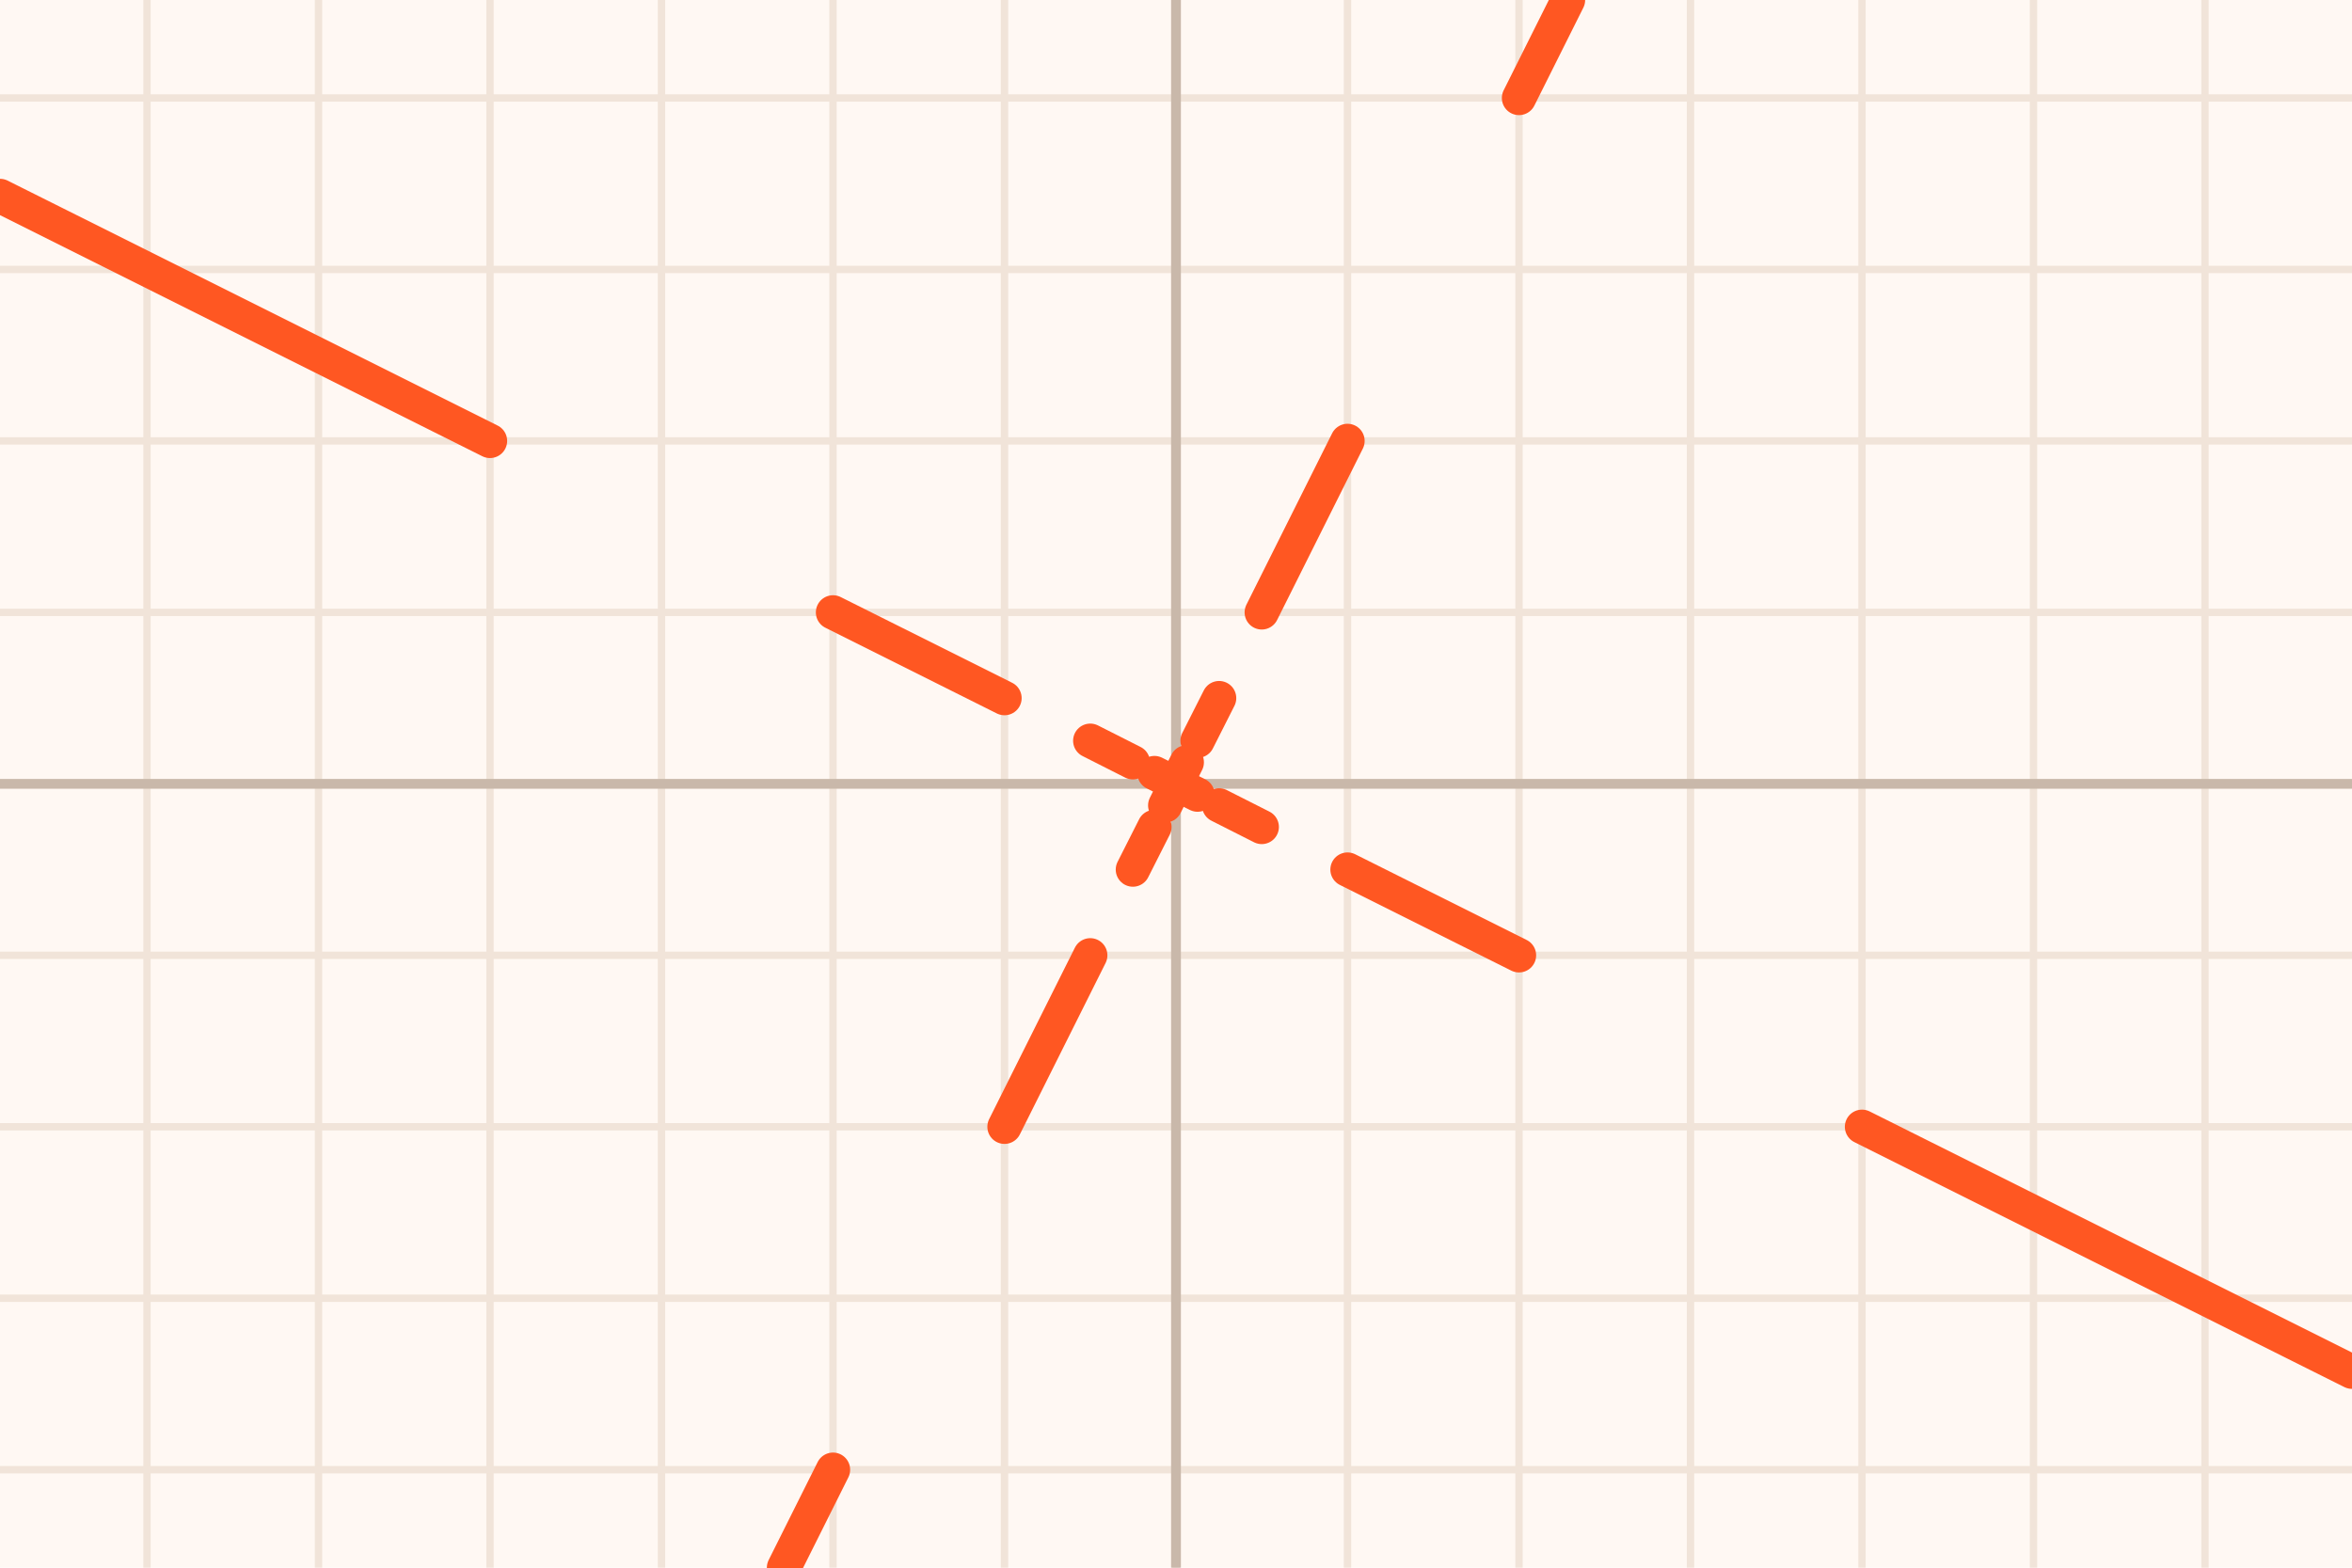
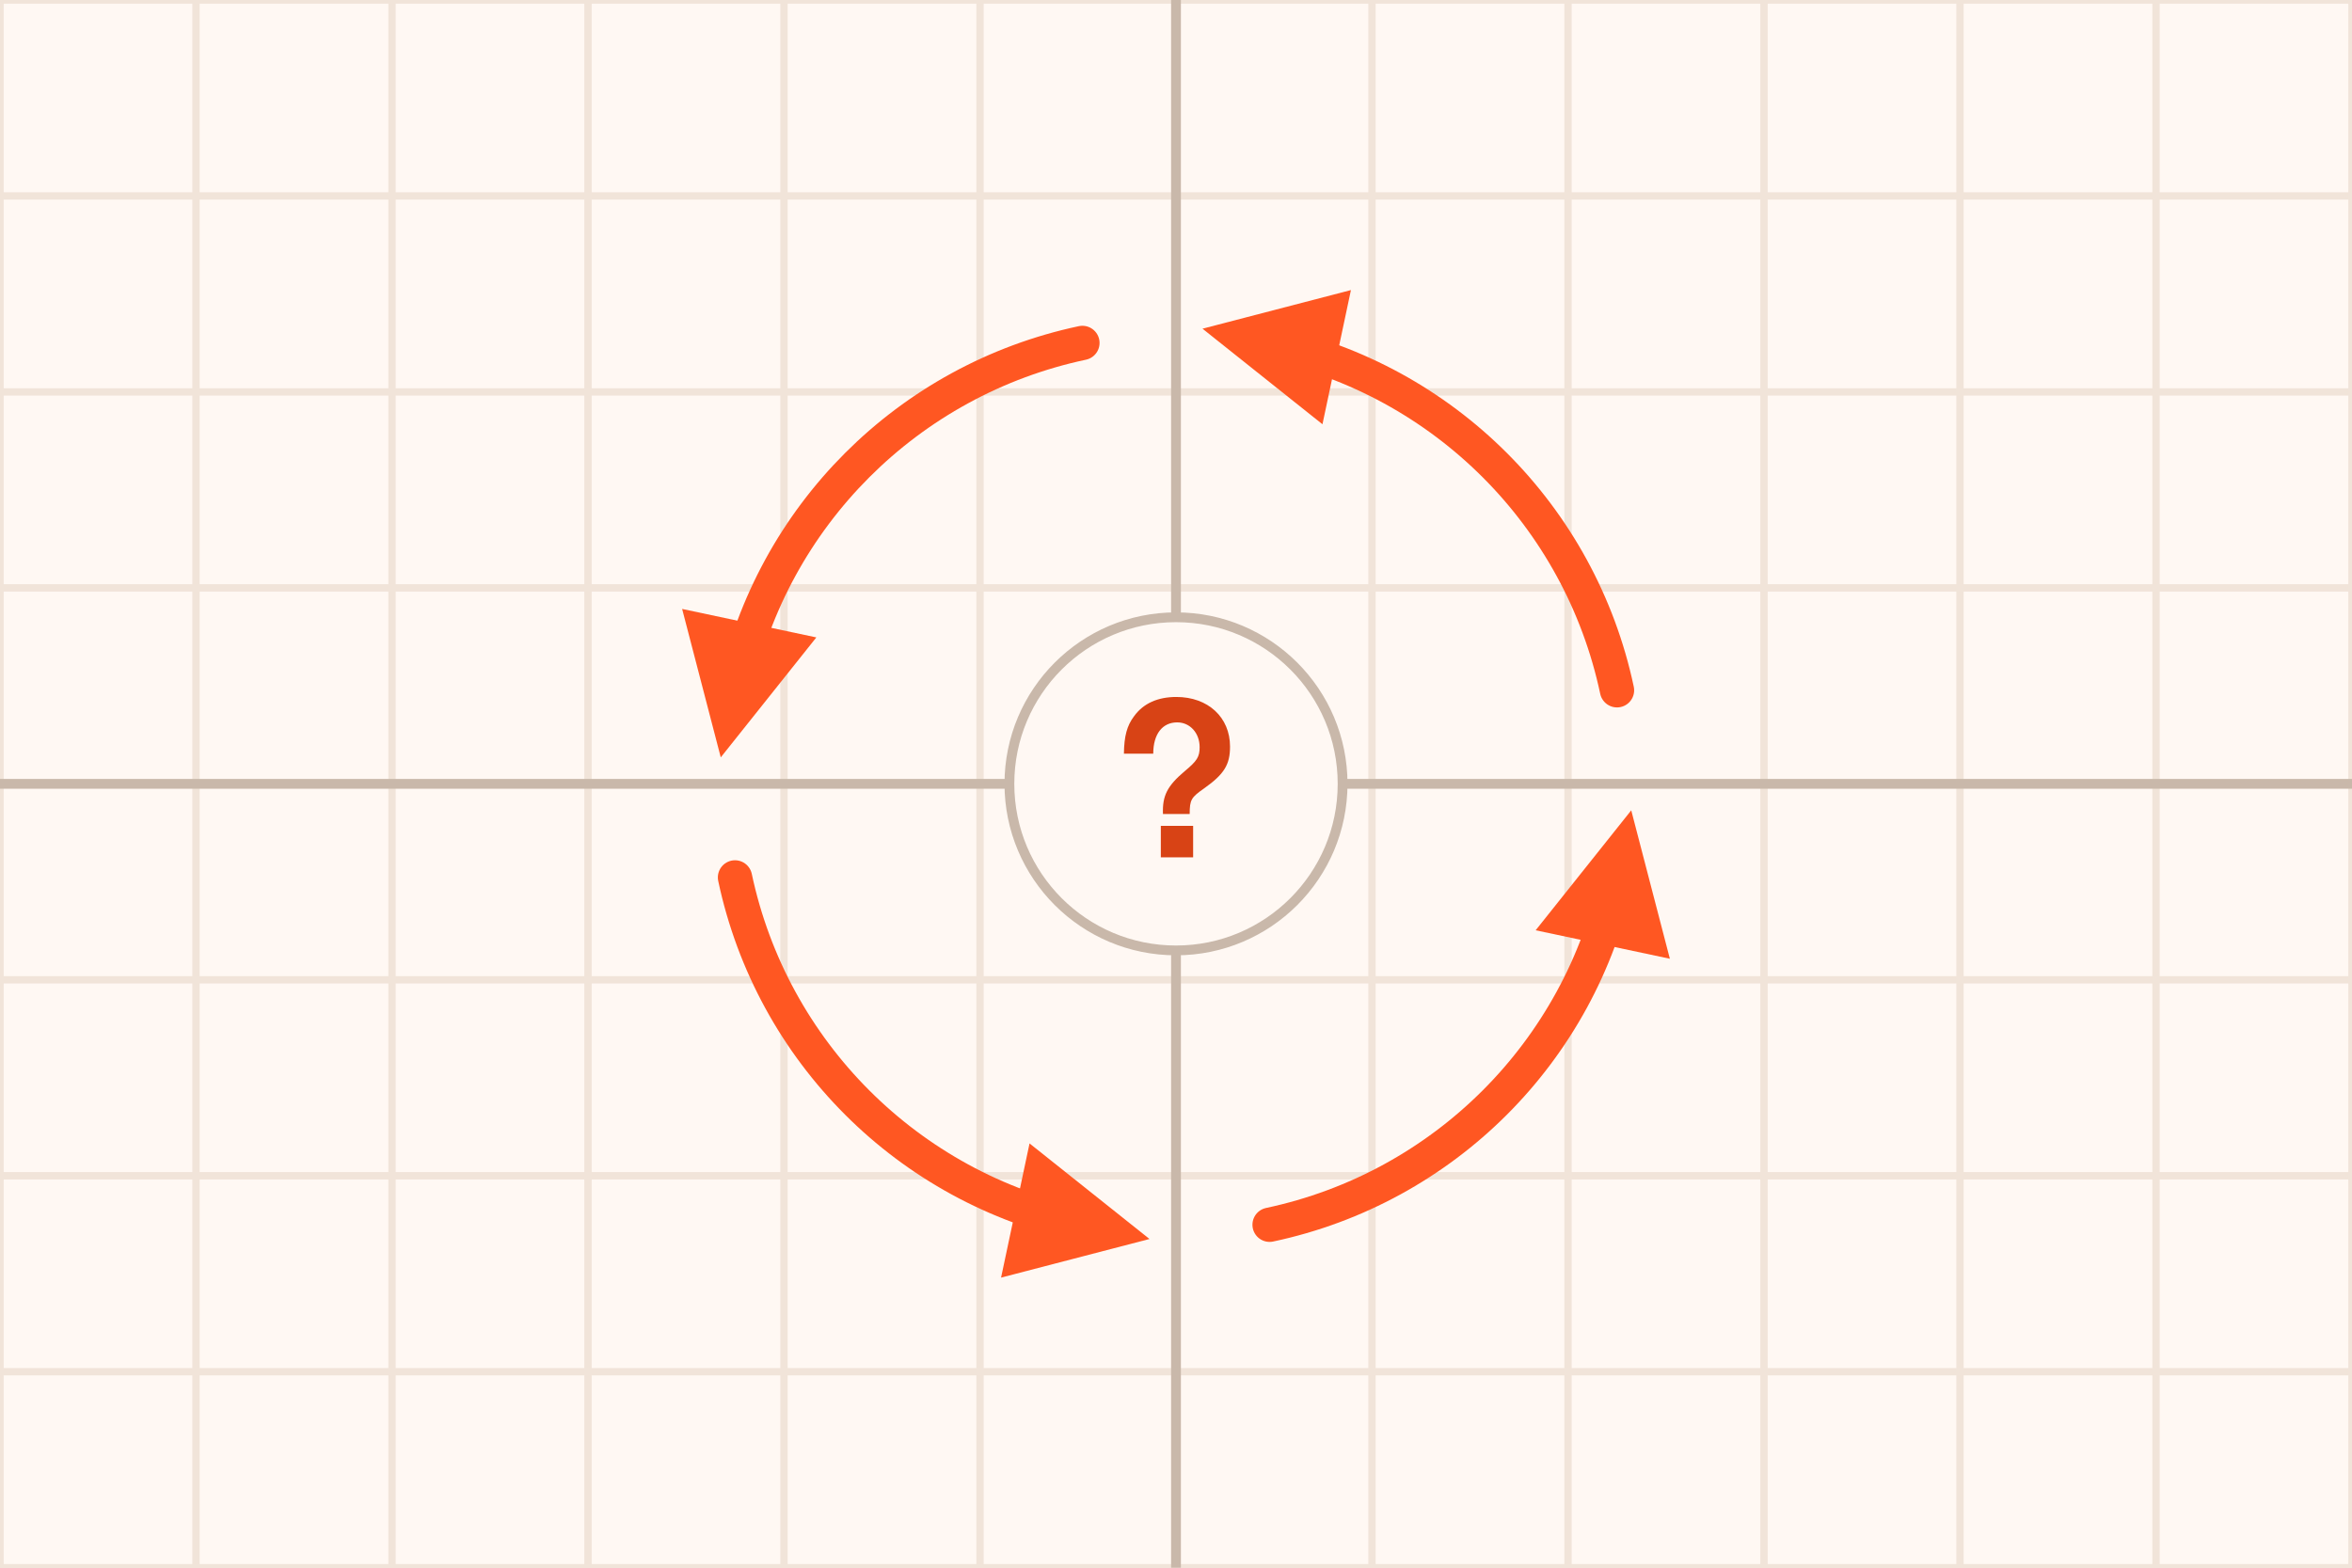
<svg xmlns="http://www.w3.org/2000/svg" viewBox="0 0 480 320" width="480" height="320">
+   <defs>
+     <marker id="h" viewBox="0 0 10 10" refX="5" refY="5" markerWidth="4" markerHeight="4" orient="auto-start-reverse">
+       <path d="M0 0L10 5L0 10z" fill="#ff5722" />
+     </marker>
+   </defs>
  <rect width="480" height="320" fill="#fff8f3" />
  <g stroke="#f1e4d9" stroke-width="1.5">
-     <line x1="-40.0" y1="0" x2="-40.0" y2="320" />
-     <line x1="-5.0" y1="0" x2="-5.0" y2="320" />
-     <line x1="30.0" y1="0" x2="30.0" y2="320" />
-     <line x1="65.0" y1="0" x2="65.0" y2="320" />
-     <line x1="100.0" y1="0" x2="100.0" y2="320" />
-     <line x1="135.0" y1="0" x2="135.0" y2="320" />
-     <line x1="170.0" y1="0" x2="170.0" y2="320" />
-     <line x1="205.0" y1="0" x2="205.0" y2="320" />
-     <line x1="240.0" y1="0" x2="240.0" y2="320" />
-     <line x1="275.0" y1="0" x2="275.0" y2="320" />
-     <line x1="310.0" y1="0" x2="310.0" y2="320" />
-     <line x1="345.0" y1="0" x2="345.0" y2="320" />
-     <line x1="380.0" y1="0" x2="380.0" y2="320" />
-     <line x1="415.0" y1="0" x2="415.0" y2="320" />
-     <line x1="450.0" y1="0" x2="450.0" y2="320" />
-     <line x1="485.0" y1="0" x2="485.0" y2="320" />
-     <line x1="520.0" y1="0" x2="520.0" y2="320" />
-     <line x1="0" y1="335.0" x2="480" y2="335.0" />
-     <line x1="0" y1="300.0" x2="480" y2="300.0" />
-     <line x1="0" y1="265.0" x2="480" y2="265.0" />
-     <line x1="0" y1="230.0" x2="480" y2="230.0" />
-     <line x1="0" y1="195.0" x2="480" y2="195.0" />
-     <line x1="0" y1="160.0" x2="480" y2="160.0" />
-     <line x1="0" y1="125.0" x2="480" y2="125.0" />
-     <line x1="0" y1="90.0" x2="480" y2="90.0" />
-     <line x1="0" y1="55.0" x2="480" y2="55.0" />
-     <line x1="0" y1="20.0" x2="480" y2="20.0" />
-     <line x1="0" y1="-15.0" x2="480" y2="-15.0" />
+     <line x1="0" y1="0" x2="0" y2="320" />
+     <line x1="40" y1="0" x2="40" y2="320" />
+     <line x1="80" y1="0" x2="80" y2="320" />
+     <line x1="120" y1="0" x2="120" y2="320" />
+     <line x1="160" y1="0" x2="160" y2="320" />
+     <line x1="200" y1="0" x2="200" y2="320" />
+     <line x1="240" y1="0" x2="240" y2="320" />
+     <line x1="280" y1="0" x2="280" y2="320" />
+     <line x1="320" y1="0" x2="320" y2="320" />
+     <line x1="360" y1="0" x2="360" y2="320" />
+     <line x1="400" y1="0" x2="400" y2="320" />
+     <line x1="440" y1="0" x2="440" y2="320" />
+     <line x1="480" y1="0" x2="480" y2="320" />
+     <line x1="0" y1="0" x2="480" y2="0" />
+     <line x1="0" y1="40" x2="480" y2="40" />
+     <line x1="0" y1="80" x2="480" y2="80" />
+     <line x1="0" y1="120" x2="480" y2="120" />
+     <line x1="0" y1="160" x2="480" y2="160" />
+     <line x1="0" y1="200" x2="480" y2="200" />
+     <line x1="0" y1="240" x2="480" y2="240" />
+     <line x1="0" y1="280" x2="480" y2="280" />
+     <line x1="0" y1="320" x2="480" y2="320" />
  </g>
  <g stroke="#c9b8aa" stroke-width="2">
    <line x1="0" y1="160.0" x2="480" y2="160.0" />
    <line x1="240.0" y1="0" x2="240.0" y2="320" />
  </g>
-   <g stroke="#ff5722" stroke-width="7" stroke-linecap="round">
-     <line x1="240.1" y1="160.1" x2="240.3" y2="160.1" />
-     <line x1="239.9" y1="159.9" x2="239.7" y2="159.9" />
-     <line x1="240.3" y1="159.5" x2="240.5" y2="158.9" />
-     <line x1="239.7" y1="160.5" x2="239.5" y2="161.1" />
-     <line x1="240.5" y1="160.3" x2="241.1" y2="160.5" />
-     <line x1="239.5" y1="159.7" x2="238.9" y2="159.5" />
-     <line x1="241.1" y1="157.8" x2="242.2" y2="155.6" />
-     <line x1="238.9" y1="162.2" x2="237.8" y2="164.4" />
-     <line x1="242.2" y1="161.1" x2="244.4" y2="162.2" />
-     <line x1="237.8" y1="158.9" x2="235.6" y2="157.8" />
-     <line x1="244.4" y1="151.2" x2="248.8" y2="142.5" />
-     <line x1="235.6" y1="168.8" x2="231.2" y2="177.5" />
-     <line x1="248.8" y1="164.4" x2="257.5" y2="168.8" />
-     <line x1="231.2" y1="155.6" x2="222.5" y2="151.2" />
-     <line x1="257.5" y1="125.0" x2="275.0" y2="90.0" />
-     <line x1="222.5" y1="195.0" x2="205.0" y2="230.0" />
-     <line x1="275.0" y1="177.5" x2="310.0" y2="195.0" />
-     <line x1="205.0" y1="142.5" x2="170.0" y2="125.0" />
-     <line x1="310.0" y1="20.0" x2="320.0" y2="0.0" />
-     <line x1="170.0" y1="300.0" x2="160.0" y2="320.0" />
-     <line x1="380.0" y1="230.0" x2="480.0" y2="280.0" />
-     <line x1="100.0" y1="90.0" x2="0.0" y2="40.0" />
+   <g fill="none" stroke="#ff5722" stroke-width="7" stroke-linecap="round">
+     <path d="M330.0 140.9 A92 92 0 0 0 259.1 70.0" marker-end="url(#h)" />
+     <path d="M220.9 70.0 A92 92 0 0 0 150.0 140.9" marker-end="url(#h)" />
+     <path d="M150.0 179.1 A92 92 0 0 0 220.9 250.0" marker-end="url(#h)" />
+     <path d="M259.1 250.0 A92 92 0 0 0 330.0 179.1" marker-end="url(#h)" />
  </g>
+   <circle cx="240.0" cy="160.0" r="34" fill="#fff8f3" stroke="#c9b8aa" stroke-width="2" />
+   <text x="240.0" y="175.0" text-anchor="middle" font-family="Helvetica, Arial, sans-serif" font-weight="700" font-size="44" fill="#d84315">?</text>
</svg>
